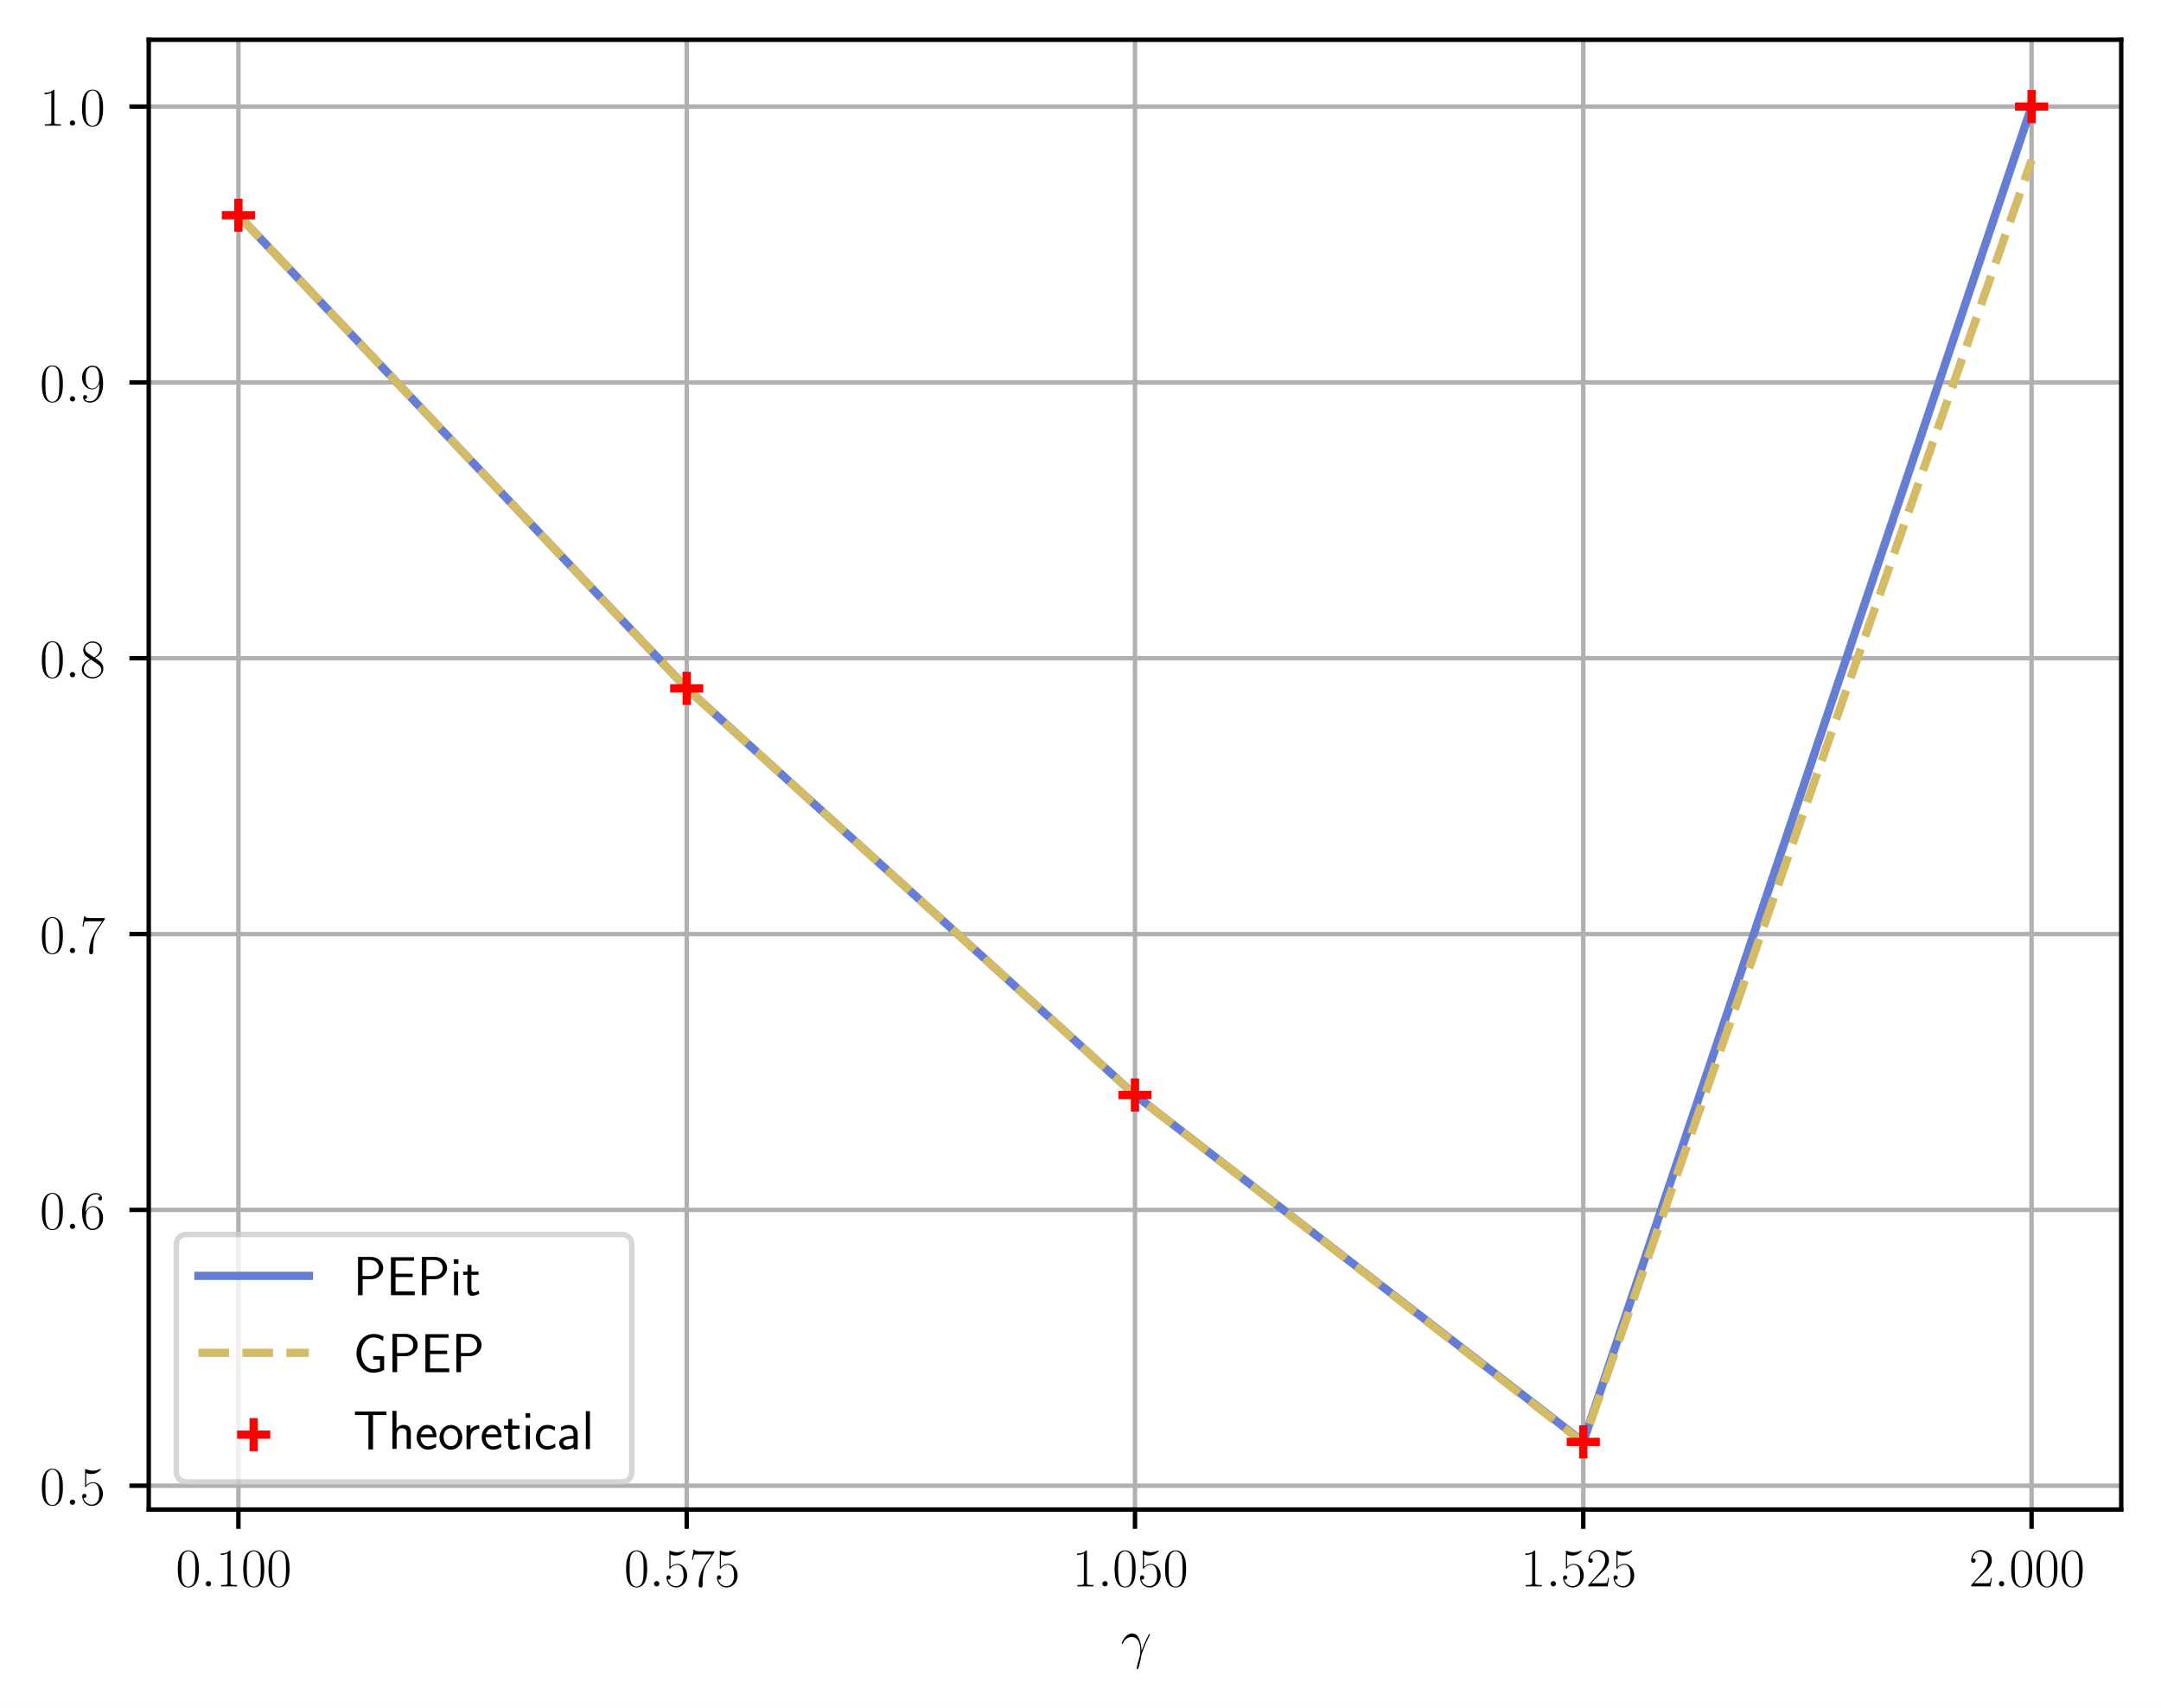
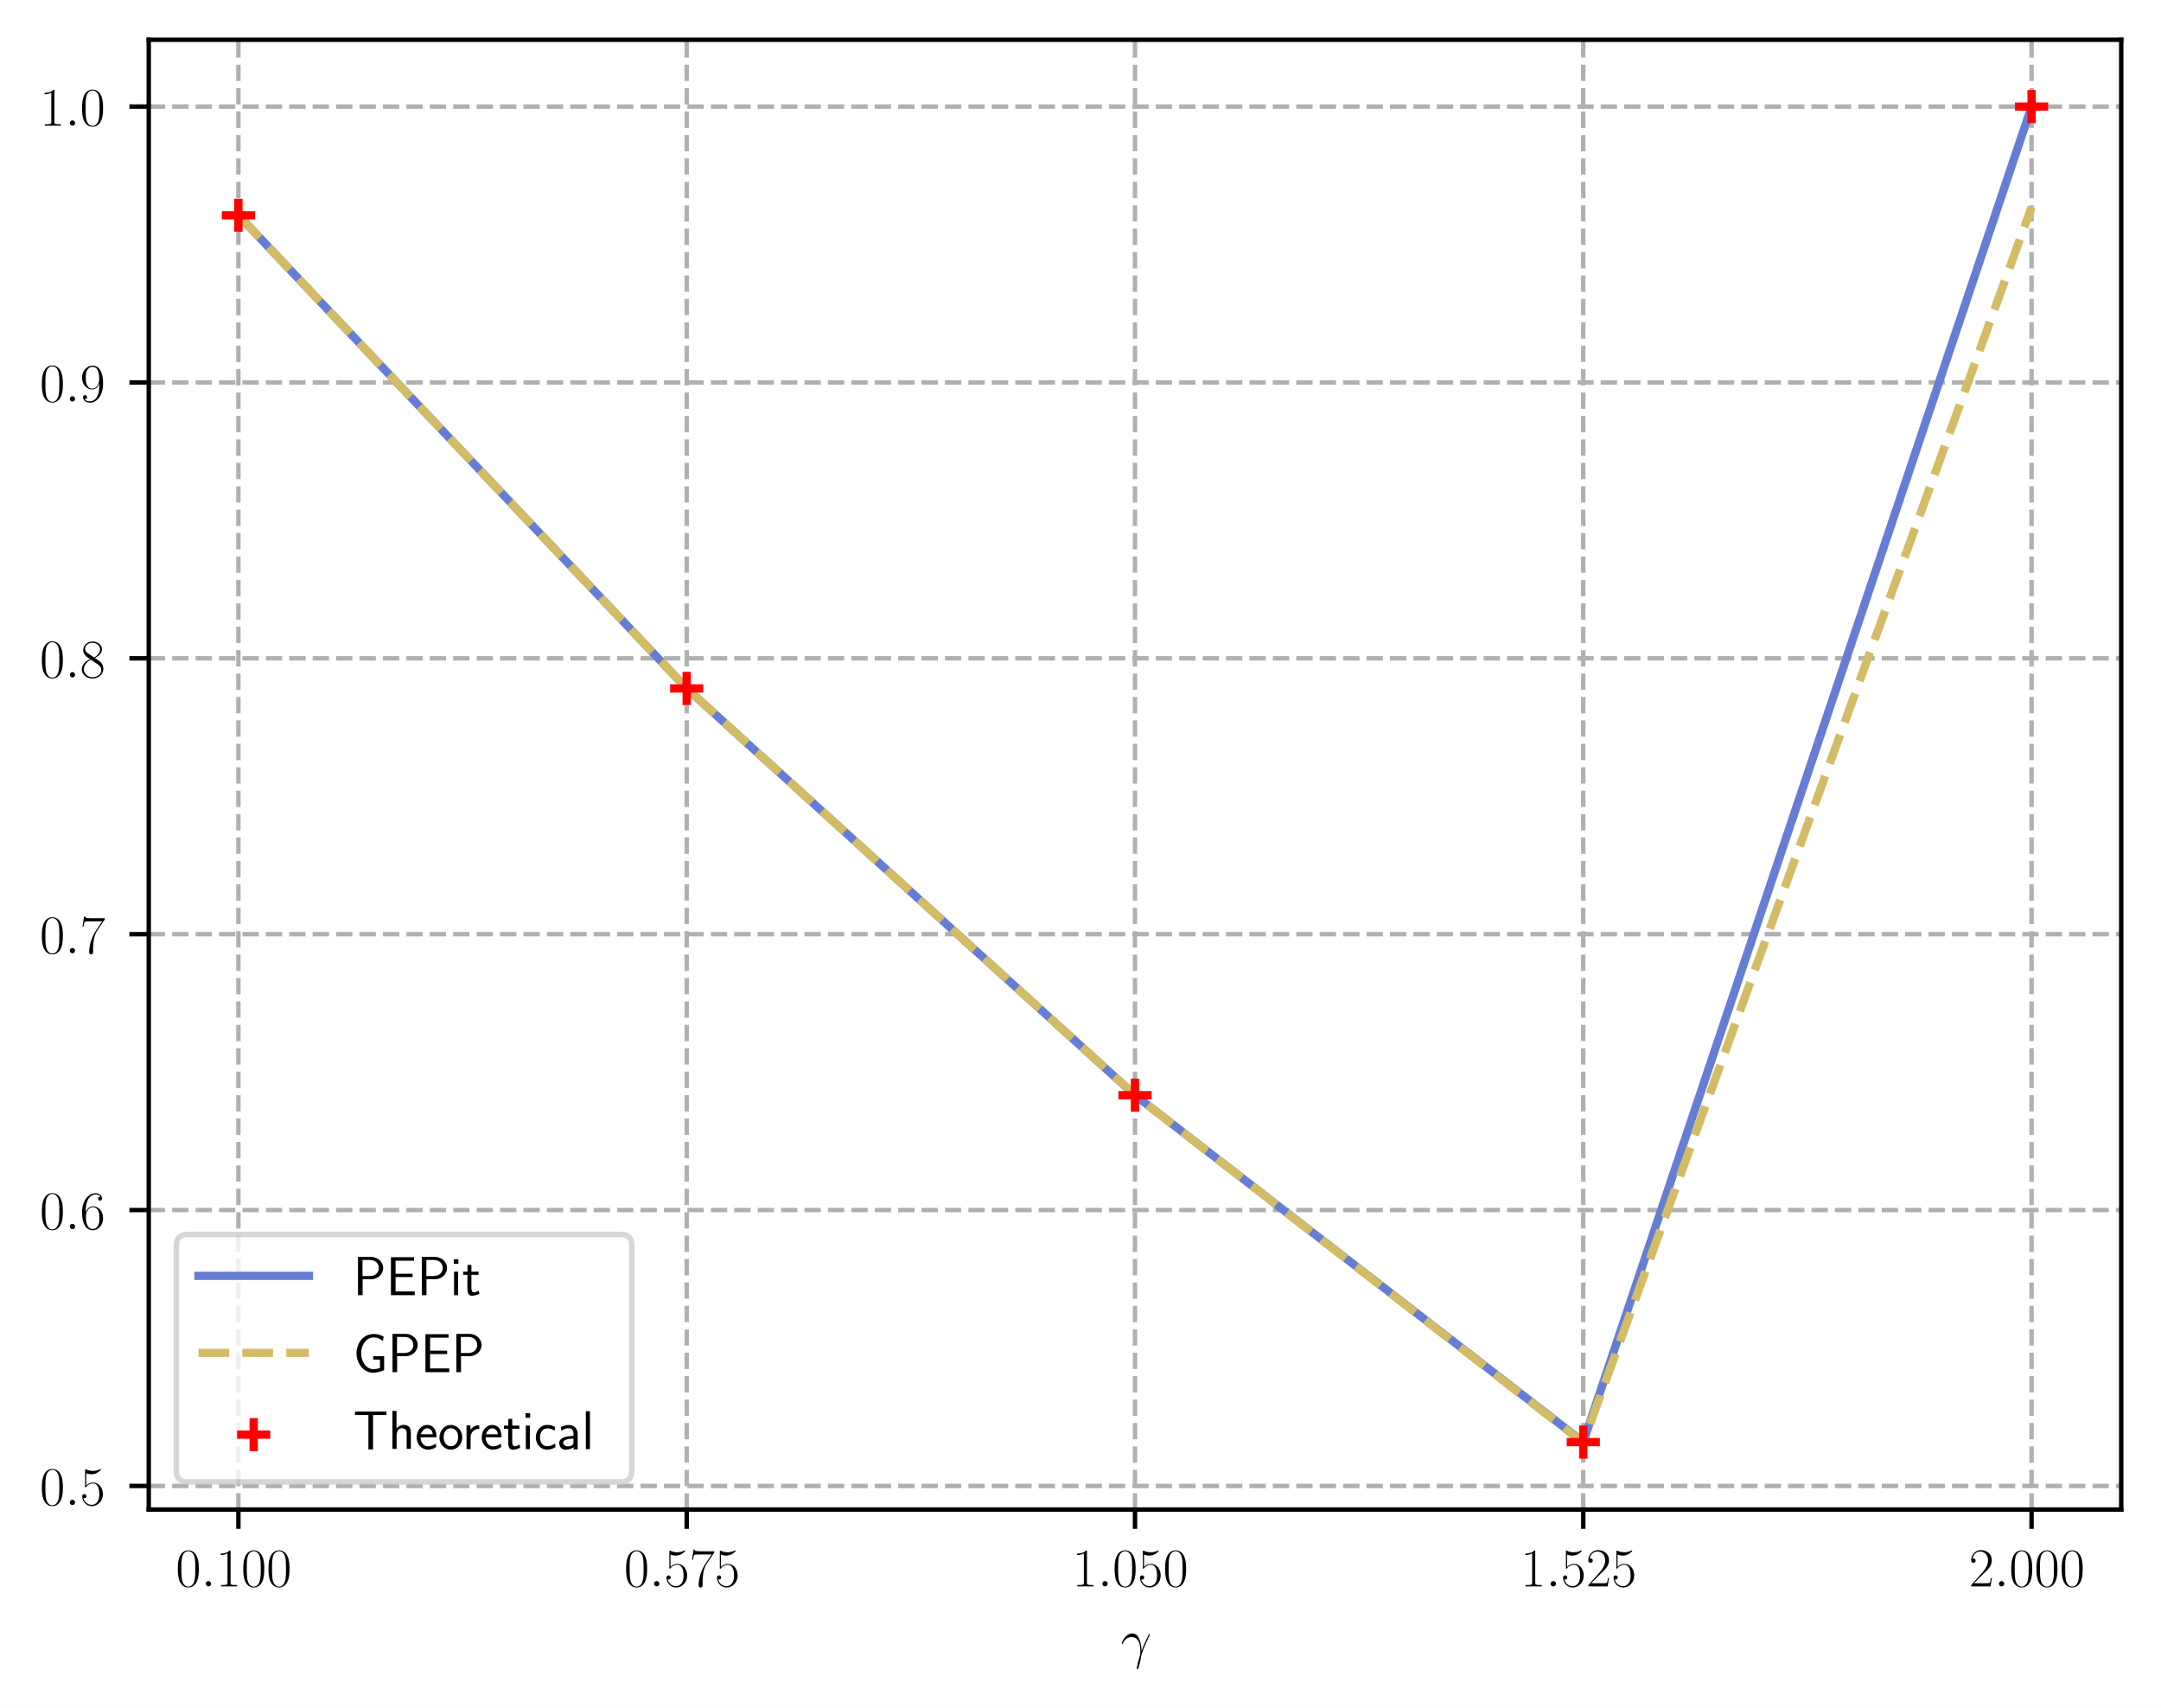
<svg xmlns="http://www.w3.org/2000/svg" xmlns:xlink="http://www.w3.org/1999/xlink" width="391.25pt" height="309.223pt" viewBox="0 0 391.25 309.223" version="1.1">
  <defs>
    <style type="text/css">*{stroke-linejoin: round; stroke-linecap: butt}</style>
  </defs>
  <g id="figure_1">
    <g id="patch_1">
      <path d="M 0 309.223  L 391.25 309.223  L 391.25 0  L 0 0  z " style="fill: #ffffff" />
    </g>
    <g id="axes_1">
      <g id="patch_2">
        <path d="M 26.93 273.312  L 384.05 273.312  L 384.05 7.2  L 26.93 7.2  z " style="fill: #ffffff" />
      </g>
      <g id="matplotlib.axis_1">
        <g id="xtick_1">
          <g id="line2d_1">
-             <path d="M 43.163 273.312  L 43.163 7.2  " clip-path="url(#p3789506068)" style="fill: none; stroke: #b0b0b0; stroke-width: 0.8; stroke-linecap: square" />
+             <path d="M 43.163 273.312  L 43.163 7.2  " clip-path="url(#p8aa9628a33)" style="fill: none; stroke-dasharray: 2.96,1.28; stroke-dashoffset: 0; stroke: #b0b0b0; stroke-width: 0.8" />
          </g>
          <g id="line2d_2">
            <defs>
-               <path id="m0857d74284" d="M 0 0  L 0 3.5  " style="stroke: #000000; stroke-width: 0.8" />
-             </defs>
-             <g>
-               <use xlink:href="#m0857d74284" x="43.163" y="273.312" style="stroke: #000000; stroke-width: 0.8" />
+               <path id="mbdbd169a32" d="M 0 0  L 0 3.5  " style="stroke: #000000; stroke-width: 0.8" />
+             </defs>
+             <g>
+               <use xlink:href="#mbdbd169a32" x="43.163" y="273.312" style="stroke: #000000; stroke-width: 0.8" />
            </g>
          </g>
          <g id="text_1">
            <g transform="translate(31.81643 287.2305) scale(0.1 -0.1)">
              <defs>
                <path id="CMR17-30" d="M 2688 2025  C 2688 2416 2682 3080 2413 3591  C 2176 4039 1798 4198 1466 4198  C 1158 4198 768 4058 525 3597  C 269 3118 243 2524 243 2025  C 243 1661 250 1106 448 619  C 723 -39 1216 -128 1466 -128  C 1760 -128 2208 -7 2470 600  C 2662 1042 2688 1559 2688 2025  z M 1466 -26  C 1056 -26 813 325 723 812  C 653 1188 653 1738 653 2096  C 653 2588 653 2997 736 3387  C 858 3929 1216 4096 1466 4096  C 1728 4096 2067 3923 2189 3400  C 2272 3036 2278 2607 2278 2096  C 2278 1680 2278 1169 2202 792  C 2067 95 1690 -26 1466 -26  z " transform="scale(0.015625)" />
                <path id="CMMI12-3a" d="M 1178 307  C 1178 492 1024 619 870 619  C 685 619 557 466 557 313  C 557 128 710 0 864 0  C 1050 0 1178 153 1178 307  z " transform="scale(0.015625)" />
                <path id="CMR17-31" d="M 1702 4058  C 1702 4192 1696 4192 1606 4192  C 1357 3916 979 3827 621 3827  C 602 3827 570 3827 563 3808  C 557 3795 557 3782 557 3648  C 755 3648 1088 3686 1344 3839  L 1344 461  C 1344 236 1331 160 781 160  L 589 160  L 589 0  C 896 0 1216 0 1523 0  C 1830 0 2150 0 2458 0  L 2458 160  L 2266 160  C 1715 160 1702 230 1702 458  L 1702 4058  z " transform="scale(0.015625)" />
              </defs>
              <use xlink:href="#CMR17-30" transform="scale(0.996264)" />
              <use xlink:href="#CMMI12-3a" transform="translate(45.69048 0) scale(0.996264)" />
              <use xlink:href="#CMR17-31" transform="translate(72.78765 0) scale(0.996264)" />
              <use xlink:href="#CMR17-30" transform="translate(118.4781 0) scale(0.996264)" />
              <use xlink:href="#CMR17-30" transform="translate(164.1686 0) scale(0.996264)" />
            </g>
          </g>
        </g>
        <g id="xtick_2">
          <g id="line2d_3">
-             <path d="M 124.326 273.312  L 124.326 7.2  " clip-path="url(#p3789506068)" style="fill: none; stroke: #b0b0b0; stroke-width: 0.8; stroke-linecap: square" />
+             <path d="M 124.326 273.312  L 124.326 7.2  " clip-path="url(#p8aa9628a33)" style="fill: none; stroke-dasharray: 2.96,1.28; stroke-dashoffset: 0; stroke: #b0b0b0; stroke-width: 0.8" />
          </g>
          <g id="line2d_4">
            <g>
-               <use xlink:href="#m0857d74284" x="124.326" y="273.312" style="stroke: #000000; stroke-width: 0.8" />
+               <use xlink:href="#mbdbd169a32" x="124.326" y="273.312" style="stroke: #000000; stroke-width: 0.8" />
            </g>
          </g>
          <g id="text_2">
            <g transform="translate(112.9801 287.2305) scale(0.1 -0.1)">
              <defs>
                <path id="CMR17-35" d="M 730 3692  C 794 3666 1056 3584 1325 3584  C 1920 3584 2246 3911 2432 4100  C 2432 4157 2432 4192 2394 4192  C 2387 4192 2374 4192 2323 4163  C 2099 4058 1837 3973 1517 3973  C 1325 3973 1037 3999 723 4139  C 653 4171 640 4171 634 4171  C 602 4171 595 4164 595 4037  L 595 2203  C 595 2089 595 2057 659 2057  C 691 2057 704 2070 736 2114  C 941 2401 1222 2522 1542 2522  C 1766 2522 2246 2382 2246 1289  C 2246 1085 2246 715 2054 421  C 1894 159 1645 25 1370 25  C 947 25 518 320 403 814  C 429 807 480 795 506 795  C 589 795 749 840 749 1038  C 749 1210 627 1280 506 1280  C 358 1280 262 1190 262 1011  C 262 454 704 -128 1382 -128  C 2042 -128 2669 440 2669 1264  C 2669 2030 2170 2624 1549 2624  C 1222 2624 947 2503 730 2274  L 730 3692  z " transform="scale(0.015625)" />
                <path id="CMR17-37" d="M 2886 3941  L 2886 4081  L 1382 4081  C 634 4081 621 4165 595 4288  L 480 4288  L 294 3094  L 410 3094  C 429 3215 474 3540 550 3661  C 589 3712 1062 3712 1171 3712  L 2579 3712  L 1869 2661  C 1395 1954 1069 999 1069 165  C 1069 89 1069 -128 1299 -128  C 1530 -128 1530 89 1530 171  L 1530 465  C 1530 1508 1709 2196 2003 2636  L 2886 3941  z " transform="scale(0.015625)" />
              </defs>
              <use xlink:href="#CMR17-30" transform="scale(0.996264)" />
              <use xlink:href="#CMMI12-3a" transform="translate(45.69048 0) scale(0.996264)" />
              <use xlink:href="#CMR17-35" transform="translate(72.78765 0) scale(0.996264)" />
              <use xlink:href="#CMR17-37" transform="translate(118.4781 0) scale(0.996264)" />
              <use xlink:href="#CMR17-35" transform="translate(164.1686 0) scale(0.996264)" />
            </g>
          </g>
        </g>
        <g id="xtick_3">
          <g id="line2d_5">
-             <path d="M 205.49 273.312  L 205.49 7.2  " clip-path="url(#p3789506068)" style="fill: none; stroke: #b0b0b0; stroke-width: 0.8; stroke-linecap: square" />
+             <path d="M 205.49 273.312  L 205.49 7.2  " clip-path="url(#p8aa9628a33)" style="fill: none; stroke-dasharray: 2.96,1.28; stroke-dashoffset: 0; stroke: #b0b0b0; stroke-width: 0.8" />
          </g>
          <g id="line2d_6">
            <g>
-               <use xlink:href="#m0857d74284" x="205.49" y="273.312" style="stroke: #000000; stroke-width: 0.8" />
+               <use xlink:href="#mbdbd169a32" x="205.49" y="273.312" style="stroke: #000000; stroke-width: 0.8" />
            </g>
          </g>
          <g id="text_3">
            <g transform="translate(194.1437 287.2305) scale(0.1 -0.1)">
              <use xlink:href="#CMR17-31" transform="scale(0.996264)" />
              <use xlink:href="#CMMI12-3a" transform="translate(45.69048 0) scale(0.996264)" />
              <use xlink:href="#CMR17-30" transform="translate(72.78765 0) scale(0.996264)" />
              <use xlink:href="#CMR17-35" transform="translate(118.4781 0) scale(0.996264)" />
              <use xlink:href="#CMR17-30" transform="translate(164.1686 0) scale(0.996264)" />
            </g>
          </g>
        </g>
        <g id="xtick_4">
          <g id="line2d_7">
-             <path d="M 286.654 273.312  L 286.654 7.2  " clip-path="url(#p3789506068)" style="fill: none; stroke: #b0b0b0; stroke-width: 0.8; stroke-linecap: square" />
+             <path d="M 286.654 273.312  L 286.654 7.2  " clip-path="url(#p8aa9628a33)" style="fill: none; stroke-dasharray: 2.96,1.28; stroke-dashoffset: 0; stroke: #b0b0b0; stroke-width: 0.8" />
          </g>
          <g id="line2d_8">
            <g>
-               <use xlink:href="#m0857d74284" x="286.654" y="273.312" style="stroke: #000000; stroke-width: 0.8" />
+               <use xlink:href="#mbdbd169a32" x="286.654" y="273.312" style="stroke: #000000; stroke-width: 0.8" />
            </g>
          </g>
          <g id="text_4">
            <g transform="translate(275.3073 287.2305) scale(0.1 -0.1)">
              <defs>
                <path id="CMR17-32" d="M 2669 989  L 2554 989  C 2490 536 2438 459 2413 420  C 2381 369 1920 369 1830 369  L 602 369  C 832 619 1280 1072 1824 1597  C 2214 1967 2669 2402 2669 3035  C 2669 3790 2067 4224 1395 4224  C 691 4224 262 3604 262 3030  C 262 2780 448 2748 525 2748  C 589 2748 781 2787 781 3010  C 781 3207 614 3264 525 3264  C 486 3264 448 3258 422 3245  C 544 3790 915 4058 1306 4058  C 1862 4058 2227 3617 2227 3035  C 2227 2479 1901 2000 1536 1584  L 262 146  L 262 0  L 2515 0  L 2669 989  z " transform="scale(0.015625)" />
              </defs>
              <use xlink:href="#CMR17-31" transform="scale(0.996264)" />
              <use xlink:href="#CMMI12-3a" transform="translate(45.69048 0) scale(0.996264)" />
              <use xlink:href="#CMR17-35" transform="translate(72.78765 0) scale(0.996264)" />
              <use xlink:href="#CMR17-32" transform="translate(118.4781 0) scale(0.996264)" />
              <use xlink:href="#CMR17-35" transform="translate(164.1686 0) scale(0.996264)" />
            </g>
          </g>
        </g>
        <g id="xtick_5">
          <g id="line2d_9">
-             <path d="M 367.817 273.312  L 367.817 7.2  " clip-path="url(#p3789506068)" style="fill: none; stroke: #b0b0b0; stroke-width: 0.8; stroke-linecap: square" />
+             <path d="M 367.817 273.312  L 367.817 7.2  " clip-path="url(#p8aa9628a33)" style="fill: none; stroke-dasharray: 2.96,1.28; stroke-dashoffset: 0; stroke: #b0b0b0; stroke-width: 0.8" />
          </g>
          <g id="line2d_10">
            <g>
-               <use xlink:href="#m0857d74284" x="367.817" y="273.312" style="stroke: #000000; stroke-width: 0.8" />
+               <use xlink:href="#mbdbd169a32" x="367.817" y="273.312" style="stroke: #000000; stroke-width: 0.8" />
            </g>
          </g>
          <g id="text_5">
            <g transform="translate(356.471 287.2305) scale(0.1 -0.1)">
              <use xlink:href="#CMR17-32" transform="scale(0.996264)" />
              <use xlink:href="#CMMI12-3a" transform="translate(45.69048 0) scale(0.996264)" />
              <use xlink:href="#CMR17-30" transform="translate(72.78765 0) scale(0.996264)" />
              <use xlink:href="#CMR17-30" transform="translate(118.4781 0) scale(0.996264)" />
              <use xlink:href="#CMR17-30" transform="translate(164.1686 0) scale(0.996264)" />
            </g>
          </g>
        </g>
        <g id="text_6">
          <g transform="translate(202.9111 300.0862) scale(0.1 -0.1)">
            <defs>
              <path id="CMMI12-d" d="M 2419 760  C 2406 1071 2394 1561 2150 2133  C 2022 2452 1805 2788 1338 2788  C 550 2788 122 1790 122 1625  C 122 1567 166 1567 186 1567  C 243 1567 243 1580 275 1663  C 410 2057 819 2368 1261 2368  C 2150 2368 2278 1383 2278 754  C 2278 352 2234 220 2195 92  C 2074 -302 1862 -1090 1862 -1268  C 1862 -1319 1882 -1376 1933 -1376  C 2029 -1376 2086 -1166 2157 -912  C 2310 -353 2349 -73 2381 181  C 2400 334 2765 1384 3270 2382  C 3315 2483 3405 2655 3405 2674  C 3405 2680 3398 2725 3341 2725  C 3328 2725 3296 2725 3283 2699  C 3270 2687 3046 2254 2854 1822  C 2758 1606 2630 1320 2419 760  z " transform="scale(0.015625)" />
            </defs>
            <use xlink:href="#CMMI12-d" transform="scale(0.996264)" />
          </g>
        </g>
      </g>
      <g id="matplotlib.axis_2">
        <g id="ytick_1">
          <g id="line2d_11">
-             <path d="M 26.93 268.999  L 384.05 268.999  " clip-path="url(#p3789506068)" style="fill: none; stroke: #b0b0b0; stroke-width: 0.8; stroke-linecap: square" />
+             <path d="M 26.93 269.04  L 384.05 269.04  " clip-path="url(#p8aa9628a33)" style="fill: none; stroke-dasharray: 2.96,1.28; stroke-dashoffset: 0; stroke: #b0b0b0; stroke-width: 0.8" />
          </g>
          <g id="line2d_12">
            <defs>
-               <path id="me259ca1666" d="M 0 0  L -3.5 0  " style="stroke: #000000; stroke-width: 0.8" />
-             </defs>
-             <g>
-               <use xlink:href="#me259ca1666" x="26.93" y="268.999" style="stroke: #000000; stroke-width: 0.8" />
+               <path id="m0c4fddb41d" d="M 0 0  L -3.5 0  " style="stroke: #000000; stroke-width: 0.8" />
+             </defs>
+             <g>
+               <use xlink:href="#m0c4fddb41d" x="26.93" y="269.04" style="stroke: #000000; stroke-width: 0.8" />
            </g>
          </g>
          <g id="text_7">
-             <g transform="translate(7.2 272.458) scale(0.1 -0.1)">
+             <g transform="translate(7.2 272.4996) scale(0.1 -0.1)">
              <use xlink:href="#CMR17-30" transform="scale(0.996264)" />
              <use xlink:href="#CMMI12-3a" transform="translate(45.69048 0) scale(0.996264)" />
              <use xlink:href="#CMR17-35" transform="translate(72.78765 0) scale(0.996264)" />
            </g>
          </g>
        </g>
        <g id="ytick_2">
          <g id="line2d_13">
-             <path d="M 26.93 219.058  L 384.05 219.058  " clip-path="url(#p3789506068)" style="fill: none; stroke: #b0b0b0; stroke-width: 0.8; stroke-linecap: square" />
+             <path d="M 26.93 219.091  L 384.05 219.091  " clip-path="url(#p8aa9628a33)" style="fill: none; stroke-dasharray: 2.96,1.28; stroke-dashoffset: 0; stroke: #b0b0b0; stroke-width: 0.8" />
          </g>
          <g id="line2d_14">
            <g>
-               <use xlink:href="#me259ca1666" x="26.93" y="219.058" style="stroke: #000000; stroke-width: 0.8" />
+               <use xlink:href="#m0c4fddb41d" x="26.93" y="219.091" style="stroke: #000000; stroke-width: 0.8" />
            </g>
          </g>
          <g id="text_8">
-             <g transform="translate(7.2 222.5174) scale(0.1 -0.1)">
+             <g transform="translate(7.2 222.5507) scale(0.1 -0.1)">
              <defs>
                <path id="CMR17-36" d="M 678 2176  C 678 3690 1395 4032 1811 4032  C 1946 4032 2272 4009 2400 3776  C 2298 3776 2106 3776 2106 3553  C 2106 3381 2246 3323 2336 3323  C 2394 3323 2566 3348 2566 3560  C 2566 3954 2246 4179 1805 4179  C 1043 4179 243 3390 243 1984  C 243 253 966 -128 1478 -128  C 2099 -128 2688 427 2688 1283  C 2688 2081 2170 2662 1517 2662  C 1126 2662 838 2407 678 1960  L 678 2176  z M 1478 25  C 691 25 691 1200 691 1436  C 691 1896 909 2560 1504 2560  C 1613 2560 1926 2560 2138 2120  C 2253 1870 2253 1609 2253 1289  C 2253 944 2253 690 2118 434  C 1978 171 1773 25 1478 25  z " transform="scale(0.015625)" />
              </defs>
              <use xlink:href="#CMR17-30" transform="scale(0.996264)" />
              <use xlink:href="#CMMI12-3a" transform="translate(45.69048 0) scale(0.996264)" />
              <use xlink:href="#CMR17-36" transform="translate(72.78765 0) scale(0.996264)" />
            </g>
          </g>
        </g>
        <g id="ytick_3">
          <g id="line2d_15">
-             <path d="M 26.93 169.118  L 384.05 169.118  " clip-path="url(#p3789506068)" style="fill: none; stroke: #b0b0b0; stroke-width: 0.8; stroke-linecap: square" />
+             <path d="M 26.93 169.143  L 384.05 169.143  " clip-path="url(#p8aa9628a33)" style="fill: none; stroke-dasharray: 2.96,1.28; stroke-dashoffset: 0; stroke: #b0b0b0; stroke-width: 0.8" />
          </g>
          <g id="line2d_16">
            <g>
-               <use xlink:href="#me259ca1666" x="26.93" y="169.118" style="stroke: #000000; stroke-width: 0.8" />
+               <use xlink:href="#m0c4fddb41d" x="26.93" y="169.143" style="stroke: #000000; stroke-width: 0.8" />
            </g>
          </g>
          <g id="text_9">
-             <g transform="translate(7.2 172.5769) scale(0.1 -0.1)">
+             <g transform="translate(7.2 172.6018) scale(0.1 -0.1)">
              <use xlink:href="#CMR17-30" transform="scale(0.996264)" />
              <use xlink:href="#CMMI12-3a" transform="translate(45.69048 0) scale(0.996264)" />
              <use xlink:href="#CMR17-37" transform="translate(72.78765 0) scale(0.996264)" />
            </g>
          </g>
        </g>
        <g id="ytick_4">
          <g id="line2d_17">
-             <path d="M 26.93 119.177  L 384.05 119.177  " clip-path="url(#p3789506068)" style="fill: none; stroke: #b0b0b0; stroke-width: 0.8; stroke-linecap: square" />
+             <path d="M 26.93 119.194  L 384.05 119.194  " clip-path="url(#p8aa9628a33)" style="fill: none; stroke-dasharray: 2.96,1.28; stroke-dashoffset: 0; stroke: #b0b0b0; stroke-width: 0.8" />
          </g>
          <g id="line2d_18">
            <g>
-               <use xlink:href="#me259ca1666" x="26.93" y="119.177" style="stroke: #000000; stroke-width: 0.8" />
+               <use xlink:href="#m0c4fddb41d" x="26.93" y="119.194" style="stroke: #000000; stroke-width: 0.8" />
            </g>
          </g>
          <g id="text_10">
-             <g transform="translate(7.2 122.6363) scale(0.1 -0.1)">
+             <g transform="translate(7.2 122.653) scale(0.1 -0.1)">
              <defs>
                <path id="CMR17-38" d="M 1741 2264  C 2144 2467 2554 2773 2554 3263  C 2554 3841 1990 4179 1472 4179  C 890 4179 378 3759 378 3180  C 378 3021 416 2747 666 2505  C 730 2442 998 2251 1171 2130  C 883 1983 211 1634 211 934  C 211 279 838 -128 1459 -128  C 2144 -128 2720 362 2720 1010  C 2720 1590 2330 1857 2074 2029  L 1741 2264  z M 902 2822  C 851 2854 595 3051 595 3351  C 595 3739 998 4032 1459 4032  C 1965 4032 2336 3676 2336 3262  C 2336 2669 1670 2331 1638 2331  C 1632 2331 1626 2331 1574 2370  L 902 2822  z M 2080 1519  C 2176 1449 2483 1240 2483 851  C 2483 381 2010 25 1472 25  C 890 25 448 438 448 940  C 448 1443 838 1862 1280 2060  L 2080 1519  z " transform="scale(0.015625)" />
              </defs>
              <use xlink:href="#CMR17-30" transform="scale(0.996264)" />
              <use xlink:href="#CMMI12-3a" transform="translate(45.69048 0) scale(0.996264)" />
              <use xlink:href="#CMR17-38" transform="translate(72.78765 0) scale(0.996264)" />
            </g>
          </g>
        </g>
        <g id="ytick_5">
          <g id="line2d_19">
-             <path d="M 26.93 69.237  L 384.05 69.237  " clip-path="url(#p3789506068)" style="fill: none; stroke: #b0b0b0; stroke-width: 0.8; stroke-linecap: square" />
+             <path d="M 26.93 69.245  L 384.05 69.245  " clip-path="url(#p8aa9628a33)" style="fill: none; stroke-dasharray: 2.96,1.28; stroke-dashoffset: 0; stroke: #b0b0b0; stroke-width: 0.8" />
          </g>
          <g id="line2d_20">
            <g>
-               <use xlink:href="#me259ca1666" x="26.93" y="69.237" style="stroke: #000000; stroke-width: 0.8" />
+               <use xlink:href="#m0c4fddb41d" x="26.93" y="69.245" style="stroke: #000000; stroke-width: 0.8" />
            </g>
          </g>
          <g id="text_11">
-             <g transform="translate(7.2 72.69579) scale(0.1 -0.1)">
+             <g transform="translate(7.2 72.70411) scale(0.1 -0.1)">
              <defs>
                <path id="CMR17-39" d="M 2253 1864  C 2253 464 1670 31 1190 31  C 1043 31 685 31 538 294  C 704 268 826 357 826 518  C 826 692 685 749 595 749  C 538 749 365 723 365 506  C 365 71 742 -128 1203 -128  C 1939 -128 2688 674 2688 2073  C 2688 3817 1971 4179 1485 4179  C 851 4179 243 3628 243 2778  C 243 1991 762 1408 1414 1408  C 1952 1408 2189 1903 2253 2112  L 2253 1864  z M 1427 1510  C 1254 1510 1011 1542 813 1922  C 678 2169 678 2461 678 2771  C 678 3146 678 3405 858 3684  C 947 3817 1114 4032 1485 4032  C 2240 4032 2240 2885 2240 2632  C 2240 2182 2035 1510 1427 1510  z " transform="scale(0.015625)" />
              </defs>
              <use xlink:href="#CMR17-30" transform="scale(0.996264)" />
              <use xlink:href="#CMMI12-3a" transform="translate(45.69048 0) scale(0.996264)" />
              <use xlink:href="#CMR17-39" transform="translate(72.78765 0) scale(0.996264)" />
            </g>
          </g>
        </g>
        <g id="ytick_6">
          <g id="line2d_21">
-             <path d="M 26.93 19.296  L 384.05 19.296  " clip-path="url(#p3789506068)" style="fill: none; stroke: #b0b0b0; stroke-width: 0.8; stroke-linecap: square" />
+             <path d="M 26.93 19.296  L 384.05 19.296  " clip-path="url(#p8aa9628a33)" style="fill: none; stroke-dasharray: 2.96,1.28; stroke-dashoffset: 0; stroke: #b0b0b0; stroke-width: 0.8" />
          </g>
          <g id="line2d_22">
            <g>
-               <use xlink:href="#me259ca1666" x="26.93" y="19.296" style="stroke: #000000; stroke-width: 0.8" />
+               <use xlink:href="#m0c4fddb41d" x="26.93" y="19.296" style="stroke: #000000; stroke-width: 0.8" />
            </g>
          </g>
          <g id="text_12">
            <g transform="translate(7.2 22.75525) scale(0.1 -0.1)">
              <use xlink:href="#CMR17-31" transform="scale(0.996264)" />
              <use xlink:href="#CMMI12-3a" transform="translate(45.69048 0) scale(0.996264)" />
              <use xlink:href="#CMR17-30" transform="translate(72.78765 0) scale(0.996264)" />
            </g>
          </g>
        </g>
      </g>
      <g id="line2d_23">
-         <path d="M 43.163 38.975  L 124.326 124.627  L 205.49 198.262  L 286.654 261.062  L 367.817 19.296  " clip-path="url(#p3789506068)" style="fill: none; stroke: #657ed4; stroke-width: 1.5; stroke-linecap: square" />
+         <path d="M 43.163 38.978  L 124.326 124.644  L 205.49 198.292  L 286.654 261.102  L 367.817 19.296  " clip-path="url(#p8aa9628a33)" style="fill: none; stroke: #657ed4; stroke-width: 1.5; stroke-linecap: square" />
      </g>
      <g id="line2d_24">
-         <path d="M 43.163 38.975  L 124.326 124.627  L 205.49 198.262  L 286.654 261.216  L 367.817 28.98  " clip-path="url(#p3789506068)" style="fill: none; stroke-dasharray: 5.55,2.4; stroke-dashoffset: 0; stroke: #d4bb65; stroke-width: 1.5" />
+         <path d="M 43.163 38.978  L 124.326 124.644  L 205.49 198.292  L 286.654 261.216  L 367.817 37.502  " clip-path="url(#p8aa9628a33)" style="fill: none; stroke-dasharray: 5.55,2.4; stroke-dashoffset: 0; stroke: #d4bb65; stroke-width: 1.5" />
      </g>
      <g id="patch_3">
        <path d="M 26.93 273.312  L 26.93 7.2  " style="fill: none; stroke: #000000; stroke-width: 0.8; stroke-linejoin: miter; stroke-linecap: square" />
      </g>
      <g id="patch_4">
        <path d="M 384.05 273.312  L 384.05 7.2  " style="fill: none; stroke: #000000; stroke-width: 0.8; stroke-linejoin: miter; stroke-linecap: square" />
      </g>
      <g id="patch_5">
        <path d="M 26.93 273.312  L 384.05 273.312  " style="fill: none; stroke: #000000; stroke-width: 0.8; stroke-linejoin: miter; stroke-linecap: square" />
      </g>
      <g id="patch_6">
        <path d="M 26.93 7.2  L 384.05 7.2  " style="fill: none; stroke: #000000; stroke-width: 0.8; stroke-linejoin: miter; stroke-linecap: square" />
      </g>
      <g id="legend_1">
        <g id="patch_7">
          <path d="M 33.93 268.312  L 112.395 268.312  Q 114.395 268.312 114.395 266.312  L 114.395 225.5  Q 114.395 223.5 112.395 223.5  L 33.93 223.5  Q 31.93 223.5 31.93 225.5  L 31.93 266.312  Q 31.93 268.312 33.93 268.312  z " style="fill: #ffffff; opacity: 0.8; stroke: #cccccc; stroke-linejoin: miter" />
        </g>
        <g id="line2d_25">
          <path d="M 35.93 231  L 45.93 231  L 55.93 231  " style="fill: none; stroke: #657ed4; stroke-width: 1.5; stroke-linecap: square" />
        </g>
        <g id="text_13">
          <g transform="translate(63.93008 234.5005) scale(0.1 -0.1)">
            <defs>
              <path id="CMSS17-50" d="M 2106 1856  C 2874 1856 3501 2453 3501 3158  C 3501 3850 2899 4453 2067 4453  L 570 4453  L 570 0  L 1107 0  L 1107 1856  L 2106 1856  z M 1926 4096  C 2669 4096 2995 3627 2995 3157  C 2995 2720 2694 2226 1926 2226  L 1094 2226  L 1094 4096  L 1926 4096  z " transform="scale(0.015625)" />
              <path id="CMSS17-45" d="M 1958 433  C 1446 433 1216 433 1101 433  L 1101 2107  L 3085 2107  L 3085 2496  L 1101 2496  L 1101 4009  L 1926 4009  C 2003 4009 2080 4009 2157 4009  L 3251 4009  L 3251 4416  L 563 4416  L 563 0  L 3334 0  L 3334 433  L 1958 433  z " transform="scale(0.015625)" />
              <path id="CMSS17-69" d="M 979 4183  L 442 4183  L 442 3648  L 979 3648  L 979 4183  z M 947 2739  L 474 2739  L 474 0  L 947 0  L 947 2739  z " transform="scale(0.015625)" />
              <path id="CMSS17-74" d="M 1069 2368  L 1901 2368  L 1901 2737  L 1069 2737  L 1069 3520  L 614 3520  L 614 2737  L 109 2737  L 109 2368  L 602 2368  L 602 749  C 602 384 685 -64 1107 -64  C 1427 -64 1722 25 2003 172  L 1901 548  C 1747 414 1562 337 1363 337  C 1082 337 1069 696 1069 856  L 1069 2368  z " transform="scale(0.015625)" />
            </defs>
            <use xlink:href="#CMSS17-50" transform="scale(0.996264)" />
            <use xlink:href="#CMSS17-45" transform="translate(59.73559 0) scale(0.996264)" />
            <use xlink:href="#CMSS17-50" transform="translate(115.6276 0) scale(0.996264)" />
            <use xlink:href="#CMSS17-69" transform="translate(175.3632 0) scale(0.996264)" />
            <use xlink:href="#CMSS17-74" transform="translate(197.5439 0) scale(0.996264)" />
          </g>
        </g>
        <g id="line2d_26">
          <path d="M 35.93 244.938  L 45.93 244.938  L 55.93 244.938  " style="fill: none; stroke-dasharray: 5.55,2.4; stroke-dashoffset: 0; stroke: #d4bb65; stroke-width: 1.5" />
        </g>
        <g id="text_14">
          <g transform="translate(63.93008 248.4376) scale(0.1 -0.1)">
            <defs>
              <path id="CMSS17-47" d="M 3610 1856  L 2336 1856  L 2336 1461  L 3123 1461  L 3123 471  C 2874 401 2618 350 2362 350  C 1466 350 934 1301 934 2200  C 934 3095 1491 4032 2362 4032  C 2854 4032 3130 3881 3469 3627  L 3552 4134  C 3130 4351 2867 4440 2387 4440  C 1146 4440 397 3324 397 2182  C 397 1090 1152 -64 2349 -64  C 2797 -64 3213 51 3610 248  L 3610 1856  z " transform="scale(0.015625)" />
            </defs>
            <use xlink:href="#CMSS17-47" transform="scale(0.996264)" />
            <use xlink:href="#CMSS17-50" transform="translate(62.45823 0) scale(0.996264)" />
            <use xlink:href="#CMSS17-45" transform="translate(122.1938 0) scale(0.996264)" />
            <use xlink:href="#CMSS17-50" transform="translate(178.0858 0) scale(0.996264)" />
          </g>
        </g>
        <g id="PathCollection_1">
          <defs>
-             <path id="m732191039c" d="M -3 0  L 3 0  M 0 3  L 0 -3  " style="stroke: #ff0000; stroke-width: 1.5" />
+             <path id="m9b7c762e39" d="M -3 0  L 3 0  M 0 3  L 0 -3  " style="stroke: #ff0000; stroke-width: 1.5" />
          </defs>
          <g>
-             <use xlink:href="#m732191039c" x="45.93" y="259.75" style="fill: #ff0000; stroke: #ff0000; stroke-width: 1.5" />
+             <use xlink:href="#m9b7c762e39" x="45.93" y="259.75" style="fill: #ff0000; stroke: #ff0000; stroke-width: 1.5" />
          </g>
        </g>
        <g id="text_15">
          <g transform="translate(63.93008 262.3748) scale(0.1 -0.1)">
            <defs>
              <path id="CMSS17-54" d="M 2317 3968  L 2848 3968  C 2925 3968 3002 3968 3078 3968  L 3878 3968  L 3878 4376  L 218 4376  L 218 3968  L 1018 3968  C 1094 3968 1171 3968 1248 3968  L 1779 3968  L 1779 -32  L 2317 -32  L 2317 3968  z " transform="scale(0.015625)" />
              <path id="CMSS17-68" d="M 2618 1891  C 2618 2292 2522 2820 1798 2820  C 1395 2820 1133 2623 947 2407  L 947 4448  L 474 4448  L 474 32  L 960 32  L 960 1573  C 960 1973 1114 2432 1549 2432  C 2112 2432 2131 2056 2131 1839  L 2131 32  L 2618 32  L 2618 1891  z " transform="scale(0.015625)" />
              <path id="CMSS17-65" d="M 2502 1377  C 2502 1590 2490 2003 2285 2345  C 2061 2713 1696 2816 1421 2816  C 755 2816 192 2188 192 1375  C 192 582 774 -64 1510 -64  C 1798 -64 2150 19 2470 248  C 2470 274 2458 414 2451 420  C 2451 433 2432 630 2432 656  C 2125 407 1773 325 1517 325  C 1107 325 666 667 646 1377  L 2502 1377  z M 698 1728  C 781 2084 1062 2421 1421 2421  C 1517 2421 1965 2421 2080 1728  L 698 1728  z " transform="scale(0.015625)" />
              <path id="CMSS17-6f" d="M 2829 1356  C 2829 2176 2221 2816 1504 2816  C 768 2816 173 2157 173 1356  C 173 544 787 -64 1498 -64  C 2227 -64 2829 563 2829 1356  z M 1504 337  C 1050 337 659 709 659 1408  C 659 2151 1114 2427 1498 2427  C 1914 2427 2342 2126 2342 1408  C 2342 683 1926 337 1504 337  z " transform="scale(0.015625)" />
              <path id="CMSS17-72" d="M 954 1363  C 954 1965 1395 2368 1958 2368  L 1958 2789  C 1549 2789 1165 2585 934 2253  L 934 2758  L 480 2758  L 480 0  L 954 0  L 954 1363  z " transform="scale(0.015625)" />
              <path id="CMSS17-63" d="M 2464 2541  C 2464 2585 2170 2714 2093 2739  C 1882 2816 1613 2816 1542 2816  C 710 2816 211 2093 211 1363  C 211 595 768 -64 1517 -64  C 1946 -64 2253 76 2502 242  L 2464 664  C 2189 453 1869 337 1523 337  C 1024 337 698 774 698 1369  C 698 1831 909 2414 1549 2414  C 1901 2414 2099 2343 2394 2145  L 2464 2541  z " transform="scale(0.015625)" />
              <path id="CMSS17-61" d="M 2406 1791  C 2406 2392 1978 2808 1402 2808  C 1120 2808 813 2757 461 2553  L 499 2135  C 659 2248 934 2432 1395 2432  C 1722 2432 1920 2180 1920 1782  L 1920 1536  C 896 1536 256 1238 256 726  C 256 461 416 -64 947 -64  C 1043 -64 1562 -64 1933 217  L 1933 -19  L 2406 -19  L 2406 1791  z M 1920 816  C 1920 701 1920 548 1728 434  C 1562 325 1350 325 1261 325  C 941 325 723 511 723 744  C 723 1211 1722 1211 1920 1211  L 1920 816  z " transform="scale(0.015625)" />
              <path id="CMSS17-6c" d="M 947 4416  L 474 4416  L 474 0  L 947 0  L 947 4416  z " transform="scale(0.015625)" />
            </defs>
            <use xlink:href="#CMSS17-54" transform="scale(0.996264)" />
            <use xlink:href="#CMSS17-68" transform="translate(63.81945 0) scale(0.996264)" />
            <use xlink:href="#CMSS17-65" transform="translate(112.0244 0) scale(0.996264)" />
            <use xlink:href="#CMSS17-6f" transform="translate(153.6632 0) scale(0.996264)" />
            <use xlink:href="#CMSS17-72" transform="translate(197.9044 0) scale(0.996264)" />
            <use xlink:href="#CMSS17-65" transform="translate(229.8142 0) scale(0.996264)" />
            <use xlink:href="#CMSS17-74" transform="translate(271.453 0) scale(0.996264)" />
            <use xlink:href="#CMSS17-69" transform="translate(305.2846 0) scale(0.996264)" />
            <use xlink:href="#CMSS17-63" transform="translate(327.4653 0) scale(0.996264)" />
            <use xlink:href="#CMSS17-61" transform="translate(369.1041 0) scale(0.996264)" />
            <use xlink:href="#CMSS17-6c" transform="translate(414.026 0) scale(0.996264)" />
          </g>
        </g>
      </g>
      <g id="PathCollection_2">
-         <g clip-path="url(#p3789506068)">
-           <use xlink:href="#m732191039c" x="43.163" y="38.975" style="fill: #ff0000; stroke: #ff0000; stroke-width: 1.5" />
-           <use xlink:href="#m732191039c" x="124.326" y="124.627" style="fill: #ff0000; stroke: #ff0000; stroke-width: 1.5" />
-           <use xlink:href="#m732191039c" x="205.49" y="198.262" style="fill: #ff0000; stroke: #ff0000; stroke-width: 1.5" />
-           <use xlink:href="#m732191039c" x="286.654" y="261.062" style="fill: #ff0000; stroke: #ff0000; stroke-width: 1.5" />
-           <use xlink:href="#m732191039c" x="367.817" y="19.296" style="fill: #ff0000; stroke: #ff0000; stroke-width: 1.5" />
+         <g clip-path="url(#p8aa9628a33)">
+           <use xlink:href="#m9b7c762e39" x="43.163" y="38.978" style="fill: #ff0000; stroke: #ff0000; stroke-width: 1.5" />
+           <use xlink:href="#m9b7c762e39" x="124.326" y="124.644" style="fill: #ff0000; stroke: #ff0000; stroke-width: 1.5" />
+           <use xlink:href="#m9b7c762e39" x="205.49" y="198.292" style="fill: #ff0000; stroke: #ff0000; stroke-width: 1.5" />
+           <use xlink:href="#m9b7c762e39" x="286.654" y="261.102" style="fill: #ff0000; stroke: #ff0000; stroke-width: 1.5" />
+           <use xlink:href="#m9b7c762e39" x="367.817" y="19.296" style="fill: #ff0000; stroke: #ff0000; stroke-width: 1.5" />
        </g>
      </g>
    </g>
  </g>
  <defs>
-     <clipPath id="p3789506068">
+     <clipPath id="p8aa9628a33">
      <rect x="26.93" y="7.2" width="357.12" height="266.112" />
    </clipPath>
  </defs>
</svg>
